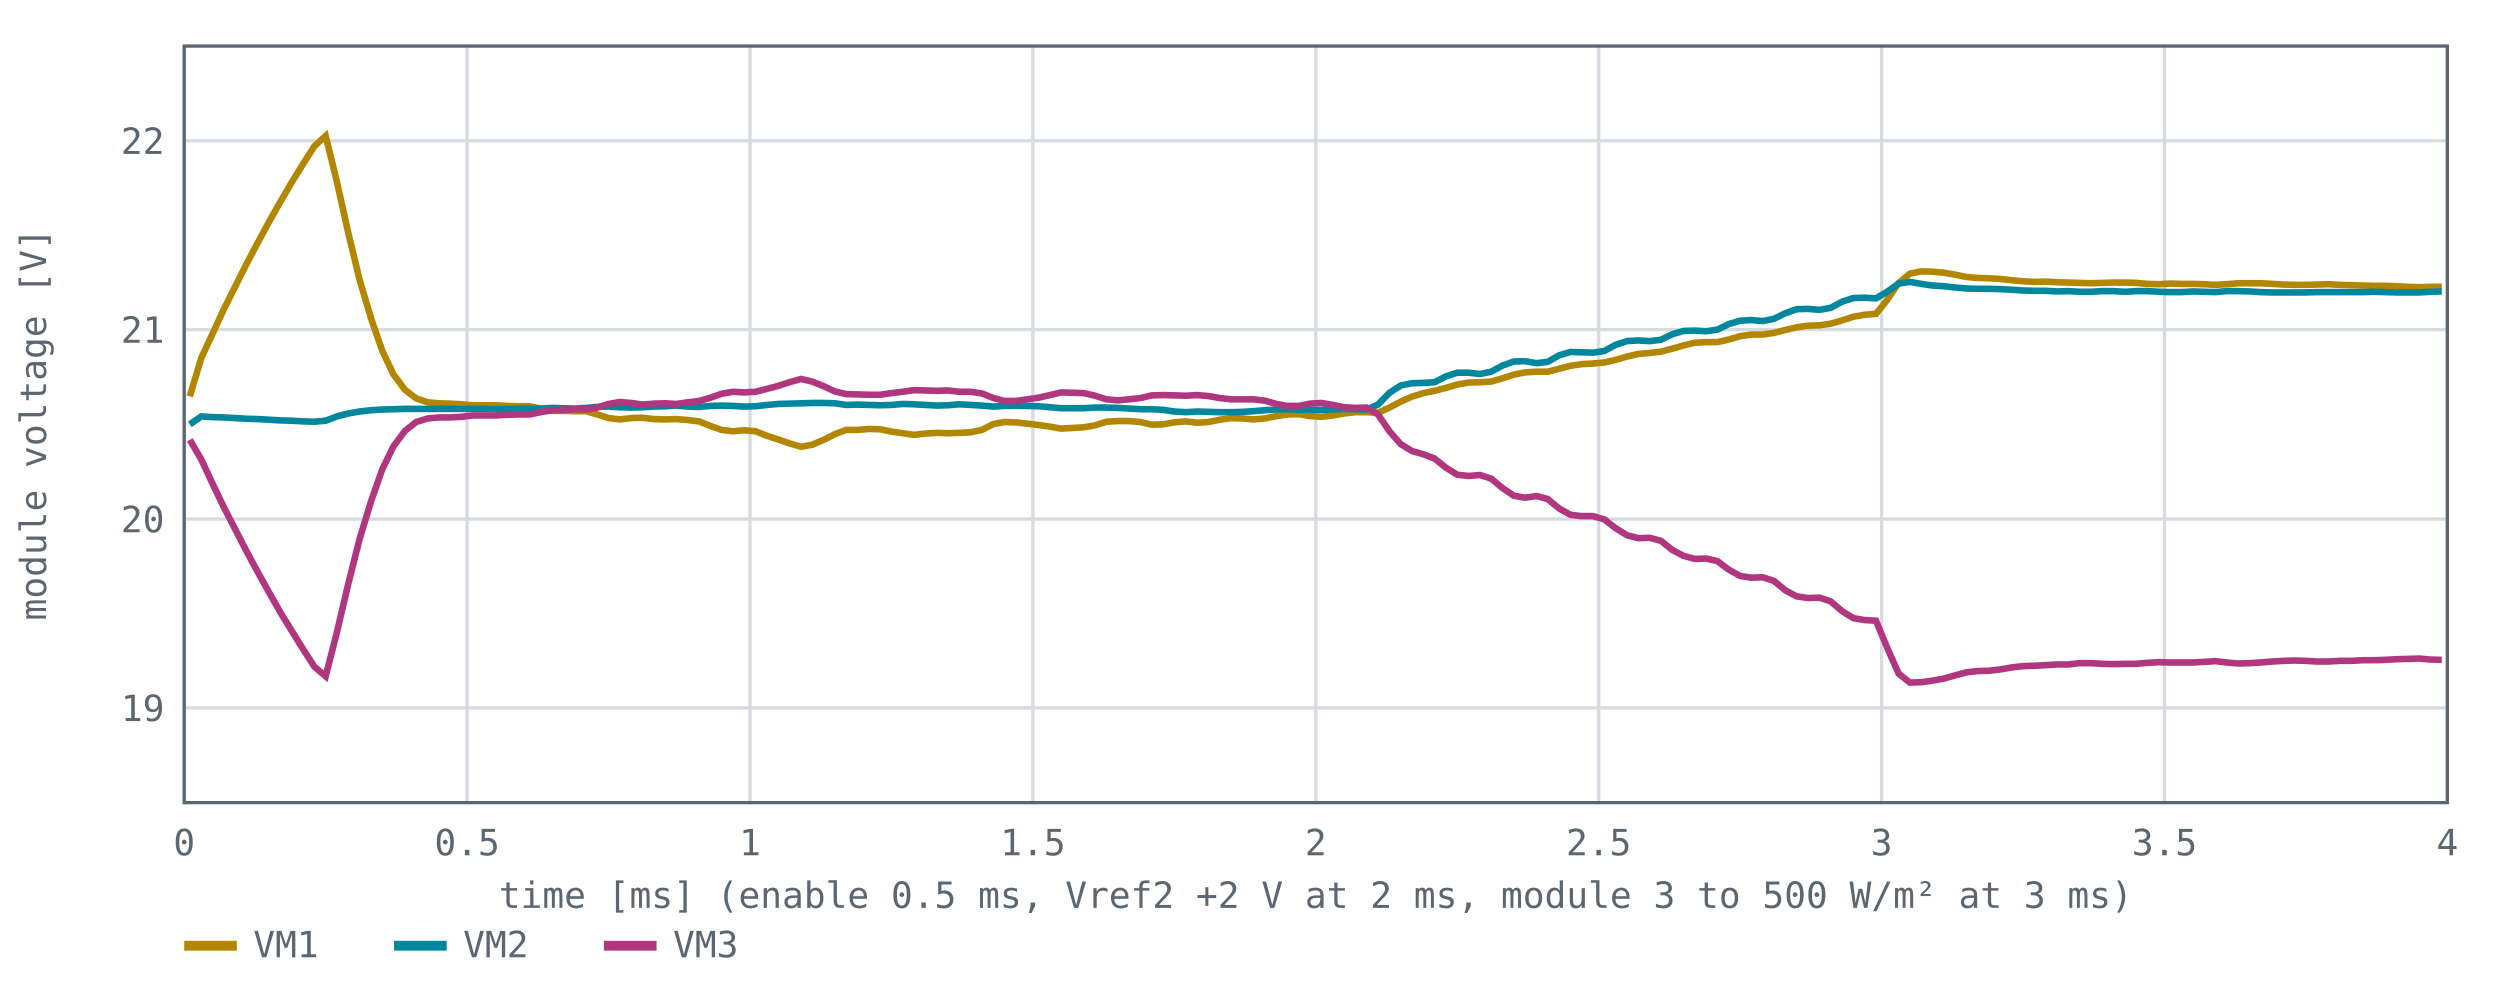
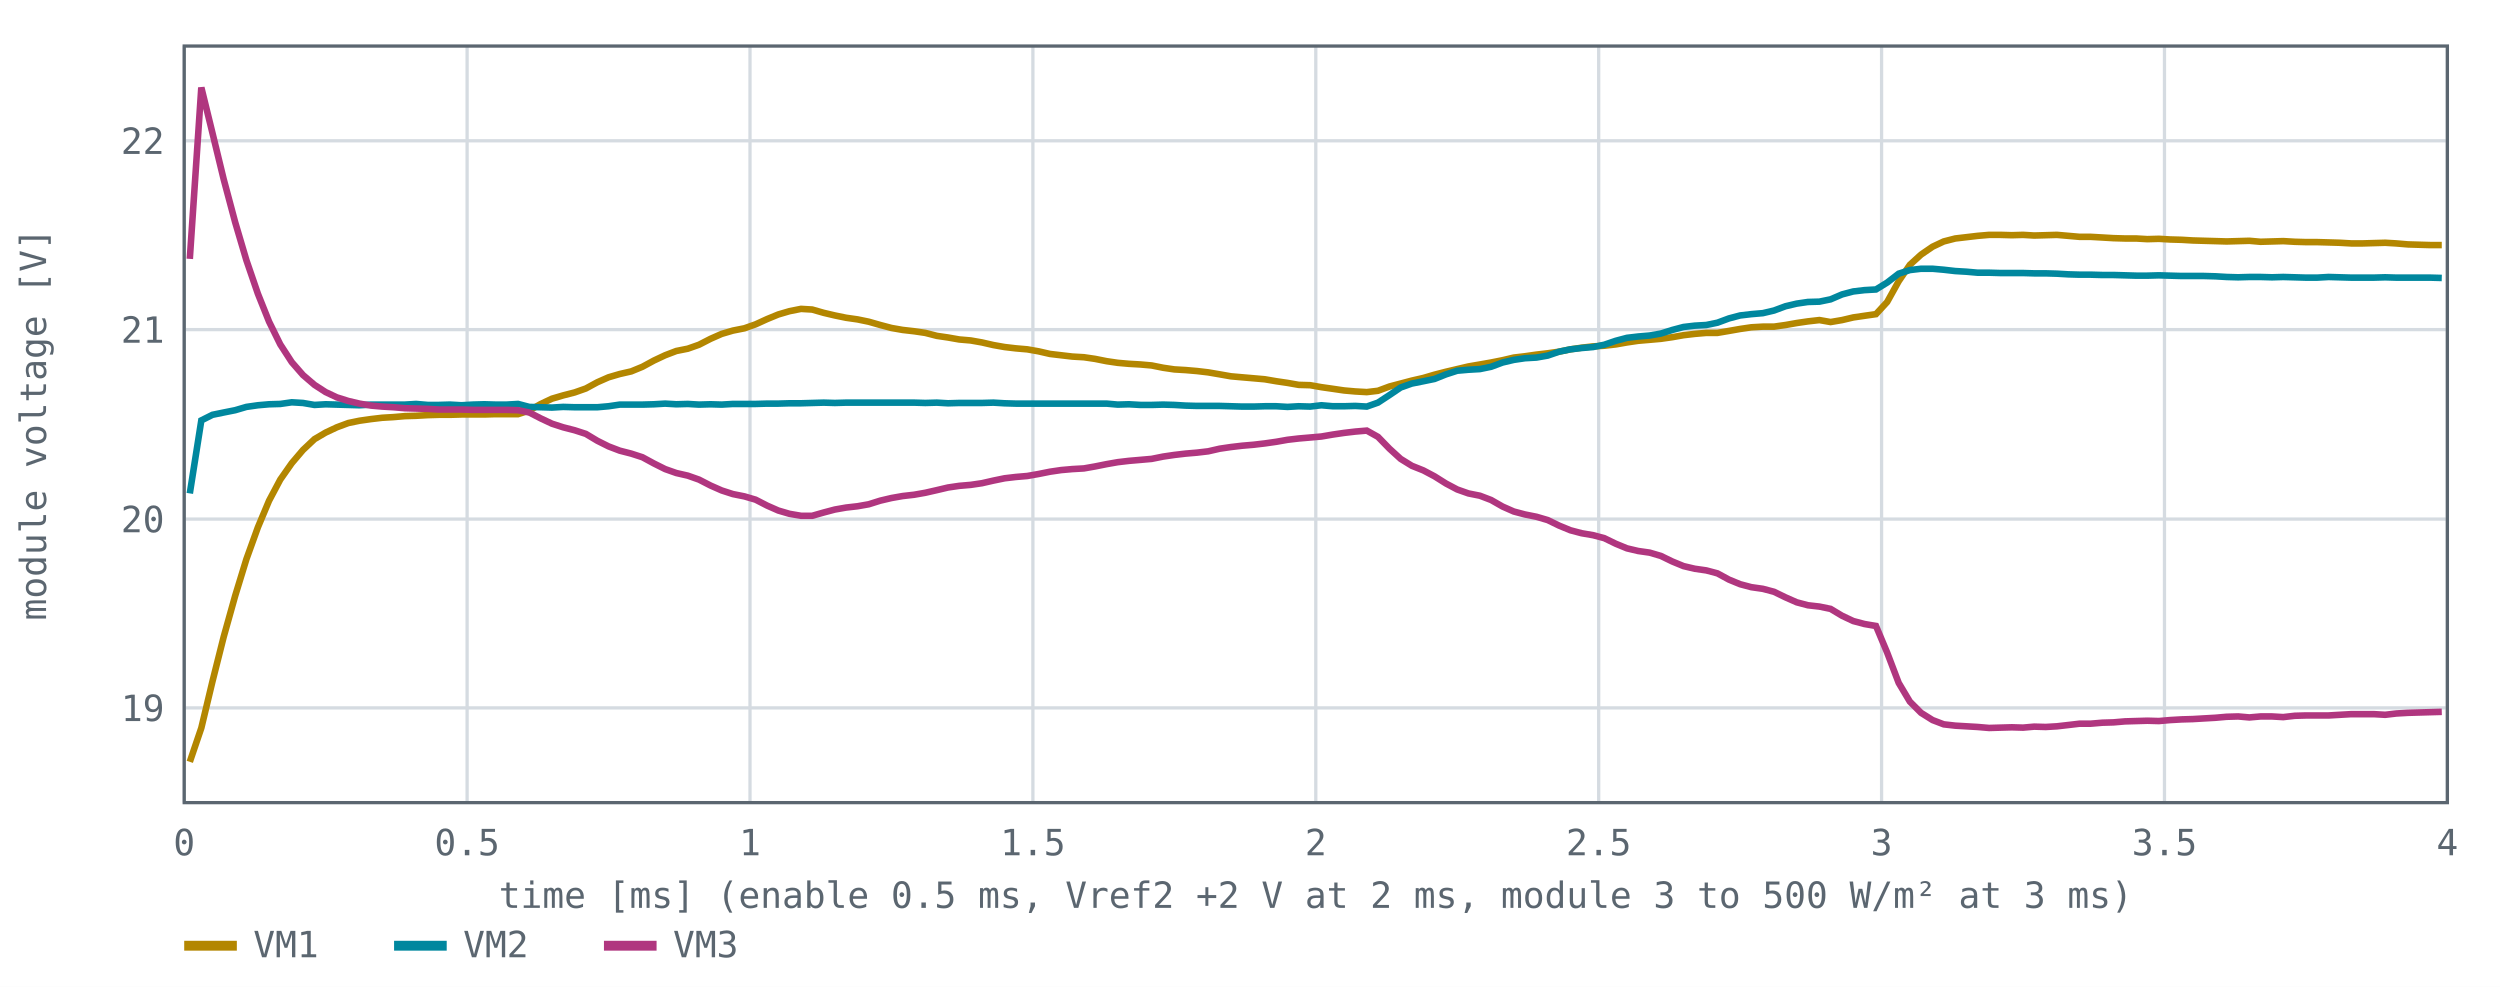
<svg xmlns="http://www.w3.org/2000/svg" viewBox="0 0 760 300" role="img" aria-label="module voltage [V] versus time">
  <style>.ax{stroke:#5b6670;fill:none}.grid{stroke:#d5dbe1;fill:none}.lbl{fill:#5b6670;font:11px monospace}.l1{stroke:#b38600;fill:none;stroke-width:2}.l2{stroke:#00879e;fill:none;stroke-width:2}.l3{stroke:#b0367f;fill:none;stroke-width:2}.l4{stroke:#5b6670;fill:none;stroke-width:1.6;stroke-dasharray:5 4}.ref{stroke:#0f6c8f;fill:none;stroke-dasharray:2 3}.k1{fill:#b38600}.k2{fill:#00879e}.k3{fill:#b0367f}.k4{fill:#5b6670}</style>
  <rect width="100%" height="100%" fill="#ffffff" />
  <line class="grid" x1="56" x2="744" y1="215.2" y2="215.2" />
  <text class="lbl" x="50" y="219.2" text-anchor="end">19</text>
  <line class="grid" x1="56" x2="744" y1="157.8" y2="157.8" />
  <text class="lbl" x="50" y="161.8" text-anchor="end">20</text>
  <line class="grid" x1="56" x2="744" y1="100.2" y2="100.2" />
  <text class="lbl" x="50" y="104.2" text-anchor="end">21</text>
  <line class="grid" x1="56" x2="744" y1="42.8" y2="42.8" />
  <text class="lbl" x="50" y="46.8" text-anchor="end">22</text>
  <line class="grid" x1="56.0" x2="56.0" y1="14" y2="244" />
  <text class="lbl" x="56.0" y="260" text-anchor="middle">0</text>
  <line class="grid" x1="142.0" x2="142.0" y1="14" y2="244" />
  <text class="lbl" x="142.0" y="260" text-anchor="middle">0.5</text>
  <line class="grid" x1="228.0" x2="228.0" y1="14" y2="244" />
  <text class="lbl" x="228.0" y="260" text-anchor="middle">1</text>
  <line class="grid" x1="314.0" x2="314.0" y1="14" y2="244" />
  <text class="lbl" x="314.0" y="260" text-anchor="middle">1.5</text>
  <line class="grid" x1="400.0" x2="400.0" y1="14" y2="244" />
  <text class="lbl" x="400.0" y="260" text-anchor="middle">2</text>
  <line class="grid" x1="486.0" x2="486.0" y1="14" y2="244" />
  <text class="lbl" x="486.0" y="260" text-anchor="middle">2.5</text>
  <line class="grid" x1="572.0" x2="572.0" y1="14" y2="244" />
  <text class="lbl" x="572.0" y="260" text-anchor="middle">3</text>
  <line class="grid" x1="658.0" x2="658.0" y1="14" y2="244" />
  <text class="lbl" x="658.0" y="260" text-anchor="middle">3.5</text>
  <line class="grid" x1="744.0" x2="744.0" y1="14" y2="244" />
  <text class="lbl" x="744.0" y="260" text-anchor="middle">4</text>
  <rect class="ax" x="56" y="14" width="688" height="230" />
  <text class="lbl" x="400.0" y="276" text-anchor="middle">time [ms]   (enable 0.5 ms, Vref2 +2 V at 2 ms, module 3 to 500 W/m² at 3 ms)</text>
  <text class="lbl" x="14" y="129.0" text-anchor="middle" transform="rotate(-90 14 129.0)">module voltage [V]</text>
-   <polyline class="l1" points="57.7,120.5 61.2,108.8 64.6,101.5 68.0,94.1 71.5,87.1 74.9,80.3 78.4,73.7 81.8,67.4 85.2,61.4 88.7,55.4 92.1,49.9 95.6,44.4 99.0,41.3 102.4,55.2 105.9,70.9 109.3,85.0 112.8,96.8 116.2,106.6 119.6,113.8 123.1,118.5 126.5,121.1 130.0,122.3 133.4,122.6 136.8,122.7 140.3,122.9 143.7,123.2 147.2,123.2 150.6,123.2 154.0,123.4 157.5,123.5 160.9,123.5 164.4,124.2 167.8,124.9 171.2,124.9 174.7,125.0 178.1,125.0 181.6,126.0 185.0,127.1 188.4,127.5 191.9,127.1 195.3,127.0 198.8,127.4 202.2,127.5 205.6,127.4 209.1,127.7 212.5,128.1 216.0,129.5 219.4,130.7 222.8,131.1 226.3,130.8 229.7,131.1 233.2,132.5 236.6,133.6 240.0,134.8 243.5,135.8 246.9,135.2 250.4,133.7 253.8,132.0 257.2,130.7 260.7,130.7 264.1,130.4 267.6,130.5 271.0,131.2 274.4,131.7 277.9,132.2 281.3,131.8 284.8,131.6 288.2,131.7 291.6,131.6 295.1,131.4 298.5,130.7 302.0,128.9 305.4,128.3 308.8,128.4 312.3,128.8 315.7,129.2 319.2,129.7 322.6,130.3 326.0,130.1 329.5,129.9 332.9,129.3 336.4,128.2 339.8,128.0 343.2,128.0 346.7,128.3 350.1,129.1 353.6,129.0 357.0,128.4 360.4,128.1 363.9,128.5 367.3,128.3 370.8,127.6 374.2,127.1 377.6,127.2 381.1,127.5 384.5,127.2 388.0,126.5 391.4,126.0 394.8,125.9 398.3,126.5 401.7,126.7 405.2,126.3 408.6,125.7 412.0,125.3 415.5,125.3 418.9,125.5 422.4,123.9 425.8,122.1 429.2,120.6 432.7,119.5 436.1,118.8 439.6,117.9 443.0,116.9 446.4,116.3 449.9,116.2 453.3,116.0 456.8,115.0 460.2,113.9 463.6,113.2 467.1,113.0 470.5,113.0 474.0,112.1 477.4,111.2 480.8,110.7 484.3,110.5 487.7,110.2 491.2,109.4 494.6,108.4 498.0,107.6 501.5,107.3 504.9,106.9 508.4,106.0 511.8,105.0 515.2,104.2 518.7,104.0 522.1,104.0 525.6,103.2 529.0,102.2 532.4,101.7 535.9,101.7 539.3,101.2 542.8,100.3 546.2,99.5 549.6,99.0 553.1,98.9 556.5,98.4 560.0,97.4 563.4,96.3 566.8,95.7 570.3,95.4 573.7,91.2 577.2,86.0 580.6,83.2 584.0,82.5 587.5,82.6 590.9,82.9 594.4,83.5 597.8,84.2 601.2,84.5 604.7,84.6 608.1,84.8 611.6,85.2 615.0,85.5 618.4,85.7 621.9,85.6 625.3,85.8 628.8,85.9 632.2,86.0 635.6,86.1 639.1,86.0 642.5,85.9 646.0,85.9 649.4,86.0 652.8,86.3 656.3,86.4 659.7,86.2 663.2,86.3 666.6,86.3 670.0,86.4 673.5,86.6 676.9,86.4 680.4,86.1 683.8,86.1 687.2,86.1 690.7,86.3 694.1,86.5 697.6,86.6 701.0,86.6 704.4,86.5 707.9,86.4 711.3,86.6 714.8,86.7 718.2,86.8 721.6,86.9 725.1,86.9 728.5,87.0 732.0,87.2 735.4,87.3 738.8,87.2 742.3,87.2" />
+   <polyline class="l1" points="57.7,231.6 61.2,221.3 64.6,207.1 68.0,193.6 71.5,181.1 74.9,170.0 78.4,160.3 81.8,152.2 85.2,145.8 88.7,140.8 92.1,136.8 95.6,133.5 99.0,131.5 102.4,129.9 105.9,128.6 109.3,127.9 112.8,127.4 116.2,127.0 119.6,126.8 123.1,126.5 126.5,126.4 130.0,126.2 133.4,126.1 136.8,126.1 140.3,126.0 143.7,126.0 147.2,126.0 150.6,125.9 154.0,125.9 157.5,125.9 160.9,124.8 164.4,122.8 167.8,121.2 171.2,120.2 174.7,119.3 178.1,118.1 181.6,116.2 185.0,114.7 188.4,113.7 191.9,112.9 195.3,111.5 198.8,109.6 202.2,108.0 205.6,106.7 209.1,106.0 212.5,104.8 216.0,103.0 219.4,101.5 222.8,100.5 226.3,99.8 229.7,98.6 233.2,97.0 236.6,95.6 240.0,94.6 243.5,93.9 246.9,94.1 250.4,95.1 253.8,95.9 257.2,96.6 260.7,97.1 264.1,97.8 267.6,98.8 271.0,99.7 274.4,100.3 277.9,100.7 281.3,101.2 284.8,102.1 288.2,102.6 291.6,103.2 295.1,103.5 298.5,104.1 302.0,104.9 305.4,105.5 308.8,105.9 312.3,106.2 315.7,106.8 319.2,107.6 322.6,108.0 326.0,108.4 329.5,108.6 332.9,109.1 336.4,109.8 339.8,110.3 343.2,110.6 346.7,110.8 350.1,111.1 353.6,111.8 357.0,112.3 360.4,112.5 363.9,112.8 367.3,113.2 370.8,113.8 374.2,114.4 377.6,114.7 381.1,115.0 384.5,115.3 388.0,115.9 391.4,116.4 394.8,117.0 398.3,117.1 401.7,117.7 405.2,118.2 408.6,118.7 412.0,119.0 415.5,119.2 418.9,118.8 422.4,117.5 425.8,116.6 429.2,115.7 432.7,114.9 436.1,113.9 439.6,113.0 443.0,112.2 446.4,111.4 449.9,110.8 453.3,110.2 456.8,109.5 460.2,108.7 463.6,108.3 467.1,107.8 470.5,107.4 474.0,106.9 477.4,106.2 480.8,105.7 484.3,105.3 487.7,105.1 491.2,104.7 494.6,104.1 498.0,103.6 501.5,103.3 504.9,103.0 508.4,102.5 511.8,101.9 515.2,101.5 518.7,101.2 522.1,101.2 525.6,100.6 529.0,100.0 532.4,99.5 535.9,99.3 539.3,99.3 542.8,98.8 546.2,98.2 549.6,97.7 553.1,97.3 556.5,97.9 560.0,97.3 563.4,96.5 566.8,96.0 570.3,95.5 573.7,91.8 577.2,85.5 580.6,80.5 584.0,77.4 587.5,75.0 590.9,73.4 594.4,72.5 597.8,72.1 601.2,71.7 604.7,71.4 608.1,71.4 611.6,71.5 615.0,71.4 618.4,71.6 621.9,71.5 625.3,71.4 628.8,71.7 632.2,72.0 635.6,72.0 639.1,72.2 642.5,72.4 646.0,72.5 649.4,72.5 652.8,72.7 656.3,72.6 659.7,72.8 663.2,72.9 666.6,73.1 670.0,73.2 673.5,73.3 676.9,73.4 680.4,73.3 683.8,73.2 687.2,73.5 690.7,73.4 694.1,73.3 697.6,73.5 701.0,73.6 704.4,73.6 707.9,73.7 711.3,73.8 714.8,74.0 718.2,74.0 721.6,73.9 725.1,73.8 728.5,74.0 732.0,74.3 735.4,74.4 738.8,74.5 742.3,74.5" />
  <rect class="k1" x="56" y="286" width="16" height="3" />
  <text class="lbl" x="77" y="291">VM1</text>
-   <polyline class="l2" points="57.7,129.0 61.2,126.6 64.6,126.8 68.0,126.9 71.5,127.1 74.9,127.3 78.4,127.4 81.8,127.6 85.2,127.8 88.7,127.9 92.1,128.1 95.6,128.2 99.0,127.9 102.4,126.6 105.9,125.7 109.3,125.1 112.8,124.7 116.2,124.5 119.6,124.4 123.1,124.3 126.5,124.3 130.0,124.3 133.4,124.3 136.8,124.3 140.3,124.3 143.7,124.3 147.2,124.3 150.6,124.4 154.0,124.3 157.5,124.3 160.9,124.2 164.4,124.2 167.8,124.0 171.2,124.1 174.7,124.2 178.1,124.0 181.6,123.7 185.0,123.6 188.4,123.8 191.9,123.9 195.3,123.8 198.8,123.6 202.2,123.5 205.6,123.3 209.1,123.6 212.5,123.7 216.0,123.4 219.4,123.3 222.8,123.4 226.3,123.6 229.7,123.5 233.2,123.1 236.6,122.8 240.0,122.7 243.5,122.6 246.9,122.5 250.4,122.5 253.8,122.6 257.2,123.1 260.7,123.0 264.1,123.1 267.6,123.2 271.0,123.1 274.4,122.8 277.9,122.9 281.3,123.1 284.8,123.3 288.2,123.2 291.6,122.9 295.1,123.1 298.5,123.3 302.0,123.6 305.4,123.4 308.8,123.3 312.3,123.4 315.7,123.5 319.2,123.8 322.6,124.1 326.0,124.1 329.5,124.1 332.9,123.9 336.4,123.9 339.8,124.0 343.2,124.2 346.7,124.4 350.1,124.4 353.6,124.6 357.0,125.1 360.4,125.3 363.9,125.1 367.3,125.2 370.8,125.3 374.2,125.3 377.6,125.2 381.1,125.0 384.5,124.7 388.0,124.5 391.4,124.4 394.8,124.6 398.3,124.6 401.7,124.6 405.2,124.5 408.6,124.3 412.0,124.4 415.5,124.5 418.9,123.0 422.4,119.4 425.8,117.2 429.2,116.5 432.7,116.4 436.1,116.2 439.6,114.4 443.0,113.3 446.4,113.3 449.9,113.7 453.3,113.0 456.8,111.1 460.2,109.9 463.6,109.8 467.1,110.4 470.5,110.0 474.0,108.0 477.4,107.0 480.8,107.1 484.3,107.2 487.7,106.7 491.2,104.8 494.6,103.7 498.0,103.5 501.5,103.7 504.9,103.3 508.4,101.6 511.8,100.6 515.2,100.5 518.7,100.7 522.1,100.2 525.6,98.5 529.0,97.5 532.4,97.3 535.9,97.6 539.3,96.9 542.8,95.2 546.2,94.0 549.6,93.9 553.1,94.2 556.5,93.6 560.0,91.7 563.4,90.6 566.8,90.5 570.3,90.7 573.7,88.7 577.2,86.2 580.6,85.7 584.0,86.3 587.5,86.8 590.9,87.0 594.4,87.4 597.8,87.7 601.2,87.8 604.7,87.8 608.1,87.9 611.6,88.1 615.0,88.3 618.4,88.4 621.9,88.4 625.3,88.6 628.8,88.5 632.2,88.7 635.6,88.7 639.1,88.5 642.5,88.5 646.0,88.7 649.4,88.5 652.8,88.5 656.3,88.7 659.7,88.8 663.2,88.8 666.6,88.6 670.0,88.7 673.5,88.8 676.9,88.5 680.4,88.5 683.8,88.6 687.2,88.8 690.7,88.9 694.1,88.9 697.6,88.9 701.0,88.9 704.4,88.8 707.9,88.8 711.3,88.8 714.8,88.8 718.2,88.8 721.6,88.7 725.1,88.8 728.5,88.9 732.0,88.9 735.4,88.9 738.8,88.7 742.3,88.6" />
+   <polyline class="l2" points="57.7,150.0 61.2,127.8 64.6,126.1 68.0,125.4 71.5,124.7 74.9,123.7 78.4,123.2 81.8,122.9 85.2,122.8 88.7,122.3 92.1,122.5 95.6,123.1 99.0,122.9 102.4,123.0 105.9,123.1 109.3,123.2 112.8,123.0 116.2,123.0 119.6,123.0 123.1,123.0 126.5,122.8 130.0,123.1 133.4,123.1 136.8,123.0 140.3,123.2 143.7,123.0 147.2,122.9 150.6,123.0 154.0,123.0 157.5,122.8 160.9,123.7 164.4,123.8 167.8,123.9 171.2,123.7 174.7,123.8 178.1,123.8 181.6,123.8 185.0,123.5 188.4,123.0 191.9,123.0 195.3,123.0 198.8,122.9 202.2,122.7 205.6,122.9 209.1,122.8 212.5,123.0 216.0,122.9 219.4,123.0 222.8,122.8 226.3,122.8 229.7,122.8 233.2,122.7 236.6,122.7 240.0,122.6 243.5,122.6 246.9,122.5 250.4,122.4 253.8,122.5 257.2,122.4 260.7,122.4 264.1,122.4 267.6,122.4 271.0,122.4 274.4,122.4 277.9,122.4 281.3,122.5 284.8,122.4 288.2,122.6 291.6,122.5 295.1,122.5 298.5,122.5 302.0,122.4 305.4,122.6 308.8,122.7 312.3,122.7 315.7,122.7 319.2,122.7 322.6,122.7 326.0,122.7 329.5,122.7 332.9,122.7 336.4,122.7 339.8,123.0 343.2,122.9 346.7,123.1 350.1,123.1 353.6,123.0 357.0,123.1 360.4,123.3 363.9,123.4 367.3,123.4 370.8,123.4 374.2,123.5 377.6,123.6 381.1,123.6 384.5,123.5 388.0,123.5 391.4,123.7 394.8,123.5 398.3,123.6 401.7,123.2 405.2,123.5 408.6,123.5 412.0,123.4 415.5,123.6 418.9,122.4 422.4,120.1 425.8,117.8 429.2,116.6 432.7,115.9 436.1,115.2 439.6,113.8 443.0,112.7 446.4,112.4 449.9,112.2 453.3,111.5 456.8,110.2 460.2,109.4 463.6,108.9 467.1,108.7 470.5,108.1 474.0,106.9 477.4,106.2 480.8,105.8 484.3,105.5 487.7,104.8 491.2,103.6 494.6,102.7 498.0,102.3 501.5,102.0 504.9,101.4 508.4,100.3 511.8,99.4 515.2,99.0 518.7,98.8 522.1,98.1 525.6,96.8 529.0,95.9 532.4,95.5 535.9,95.2 539.3,94.4 542.8,93.1 546.2,92.3 549.6,91.8 553.1,91.7 556.5,91.0 560.0,89.5 563.4,88.6 566.8,88.2 570.3,88.0 573.7,85.9 577.2,83.2 580.6,82.1 584.0,81.7 587.5,81.7 590.9,82.0 594.4,82.4 597.8,82.6 601.2,82.9 604.7,82.9 608.1,83.0 611.6,83.0 615.0,83.0 618.4,83.1 621.9,83.1 625.3,83.2 628.8,83.4 632.2,83.5 635.6,83.5 639.1,83.6 642.5,83.6 646.0,83.7 649.4,83.8 652.8,83.8 656.3,83.7 659.7,83.8 663.2,83.9 666.6,83.9 670.0,83.9 673.5,84.0 676.9,84.2 680.4,84.3 683.8,84.2 687.2,84.2 690.7,84.3 694.1,84.2 697.6,84.3 701.0,84.4 704.4,84.4 707.9,84.2 711.3,84.3 714.8,84.4 718.2,84.4 721.6,84.4 725.1,84.3 728.5,84.4 732.0,84.4 735.4,84.4 738.8,84.4 742.3,84.5" />
  <rect class="k2" x="119.8" y="286" width="16" height="3" />
  <text class="lbl" x="140.8" y="291">VM2</text>
-   <polyline class="l3" points="57.7,133.7 61.2,139.7 64.6,147.0 68.0,154.1 71.5,160.9 74.9,167.5 78.4,174.0 81.8,180.1 85.2,186.1 88.7,191.8 92.1,197.3 95.6,202.7 99.0,205.6 102.4,192.3 105.9,177.4 109.3,163.9 112.8,152.4 116.2,142.7 119.6,135.7 123.1,131.0 126.5,128.3 130.0,127.2 133.4,126.9 136.8,126.9 140.3,126.7 143.7,126.3 147.2,126.3 150.6,126.3 154.0,126.1 157.5,126.0 160.9,126.0 164.4,125.3 167.8,124.7 171.2,124.6 174.7,124.4 178.1,124.5 181.6,123.9 185.0,122.8 188.4,122.2 191.9,122.5 195.3,123.0 198.8,122.7 202.2,122.6 205.6,122.8 209.1,122.3 212.5,121.9 216.0,120.9 219.4,119.7 222.8,119.1 226.3,119.3 229.7,119.1 233.2,118.2 236.6,117.3 240.0,116.2 243.5,115.2 246.9,116.0 250.4,117.4 253.8,119.0 257.2,119.8 260.7,119.9 264.1,120.0 267.6,120.0 271.0,119.5 274.4,119.1 277.9,118.6 281.3,118.7 284.8,118.8 288.2,118.7 291.6,119.1 295.1,119.1 298.5,119.6 302.0,121.0 305.4,121.9 308.8,121.9 312.3,121.4 315.7,120.9 319.2,120.1 322.6,119.3 326.0,119.4 329.5,119.5 332.9,120.3 336.4,121.4 339.8,121.7 343.2,121.4 346.7,121.0 350.1,120.2 353.6,120.1 357.0,120.2 360.4,120.3 363.9,120.1 367.3,120.4 370.8,121.0 374.2,121.4 377.6,121.4 381.1,121.4 384.5,121.8 388.0,122.8 391.4,123.4 394.8,123.4 398.3,122.7 401.7,122.5 405.2,123.1 408.6,123.8 412.0,124.0 415.5,123.9 418.9,126.0 422.4,131.1 425.8,135.0 429.2,137.1 432.7,138.1 436.1,139.4 439.6,142.2 443.0,144.3 446.4,144.7 449.9,144.4 453.3,145.5 456.8,148.4 460.2,150.7 463.6,151.3 467.1,150.8 470.5,151.7 474.0,154.6 477.4,156.5 480.8,156.9 484.3,156.9 487.7,157.9 491.2,160.6 494.6,162.7 498.0,163.6 501.5,163.5 504.9,164.4 508.4,167.2 511.8,169.0 515.2,169.9 518.7,169.8 522.1,170.6 525.6,173.2 529.0,175.1 532.4,175.6 535.9,175.5 539.3,176.6 542.8,179.5 546.2,181.3 549.6,181.8 553.1,181.7 556.5,182.8 560.0,185.8 563.4,187.9 566.8,188.5 570.3,188.7 573.7,196.9 577.2,204.8 580.6,207.5 584.0,207.4 587.5,206.9 590.9,206.3 594.4,205.3 597.8,204.4 601.2,204.0 604.7,203.9 608.1,203.5 611.6,202.9 615.0,202.5 618.4,202.4 621.9,202.2 625.3,202.0 628.8,202.0 632.2,201.6 635.6,201.6 639.1,201.8 642.5,201.9 646.0,201.8 649.4,201.8 652.8,201.5 656.3,201.3 659.7,201.4 663.2,201.4 666.6,201.4 670.0,201.2 673.5,201.0 676.9,201.4 680.4,201.7 683.8,201.6 687.2,201.4 690.7,201.1 694.1,200.9 697.6,200.8 701.0,200.9 704.4,201.1 707.9,201.1 711.3,200.9 714.8,200.9 718.2,200.7 721.6,200.7 725.1,200.6 728.5,200.4 732.0,200.3 735.4,200.2 738.8,200.5 742.3,200.6" />
+   <polyline class="l3" points="57.7,78.7 61.2,26.6 64.6,40.5 68.0,54.5 71.5,67.6 74.9,79.1 78.4,89.3 81.8,97.8 85.2,104.7 88.7,110.1 92.1,114.0 95.6,117.0 99.0,119.2 102.4,120.8 105.9,121.9 109.3,122.7 112.8,123.3 116.2,123.6 119.6,123.8 123.1,124.1 126.5,124.2 130.0,124.3 133.4,124.5 136.8,124.5 140.3,124.5 143.7,124.6 147.2,124.6 150.6,124.6 154.0,124.6 157.5,124.7 160.9,125.4 164.4,127.2 167.8,128.8 171.2,129.9 174.7,130.8 178.1,131.9 181.6,134.0 185.0,135.7 188.4,137.0 191.9,137.9 195.3,139.0 198.8,140.9 202.2,142.6 205.6,143.8 209.1,144.6 212.5,145.8 216.0,147.6 219.4,149.1 222.8,150.2 226.3,150.9 229.7,151.9 233.2,153.7 236.6,155.2 240.0,156.2 243.5,156.8 246.9,156.8 250.4,155.8 253.8,154.9 257.2,154.3 260.7,153.9 264.1,153.3 267.6,152.2 271.0,151.4 274.4,150.8 277.9,150.4 281.3,149.8 284.8,149.0 288.2,148.2 291.6,147.7 295.1,147.4 298.5,146.9 302.0,146.1 305.4,145.4 308.8,145.0 312.3,144.7 315.7,144.1 319.2,143.4 322.6,142.9 326.0,142.6 329.5,142.4 332.9,141.8 336.4,141.1 339.8,140.5 343.2,140.1 346.7,139.8 350.1,139.5 353.6,138.8 357.0,138.3 360.4,137.9 363.9,137.6 367.3,137.2 370.8,136.4 374.2,135.9 377.6,135.5 381.1,135.2 384.5,134.8 388.0,134.3 391.4,133.7 394.8,133.3 398.3,133.0 401.7,132.7 405.2,132.1 408.6,131.6 412.0,131.2 415.5,130.9 418.9,132.8 422.4,136.4 425.8,139.5 429.2,141.6 432.7,143.0 436.1,144.8 439.6,147.0 443.0,148.8 446.4,150.0 449.9,150.7 453.3,152.0 456.8,154.0 460.2,155.5 463.6,156.4 467.1,157.1 470.5,158.1 474.0,159.8 477.4,161.2 480.8,162.1 484.3,162.7 487.7,163.6 491.2,165.3 494.6,166.7 498.0,167.5 501.5,168.0 504.9,169.0 508.4,170.7 511.8,172.1 515.2,172.9 518.7,173.4 522.1,174.3 525.6,176.2 529.0,177.6 532.4,178.5 535.9,179.0 539.3,179.9 542.8,181.6 546.2,183.1 549.6,184.0 553.1,184.4 556.5,185.1 560.0,187.2 563.4,188.8 566.8,189.7 570.3,190.3 573.7,198.4 577.2,207.6 580.6,213.3 584.0,216.7 587.5,218.9 590.9,220.2 594.4,220.6 597.8,220.8 601.2,221.0 604.7,221.3 608.1,221.2 611.6,221.1 615.0,221.2 618.4,220.9 621.9,221.0 625.3,220.8 628.8,220.4 632.2,220.0 635.6,220.0 639.1,219.7 642.5,219.6 646.0,219.3 649.4,219.2 652.8,219.1 656.3,219.2 659.7,218.9 663.2,218.7 666.6,218.6 670.0,218.4 673.5,218.2 676.9,217.9 680.4,217.8 683.8,218.1 687.2,217.8 690.7,217.8 694.1,218.0 697.6,217.6 701.0,217.5 704.4,217.5 707.9,217.5 711.3,217.3 714.8,217.1 718.2,217.1 721.6,217.1 725.1,217.3 728.5,216.9 732.0,216.7 735.4,216.6 738.8,216.5 742.3,216.4" />
  <rect class="k3" x="183.6" y="286" width="16" height="3" />
  <text class="lbl" x="204.6" y="291">VM3</text>
</svg>
